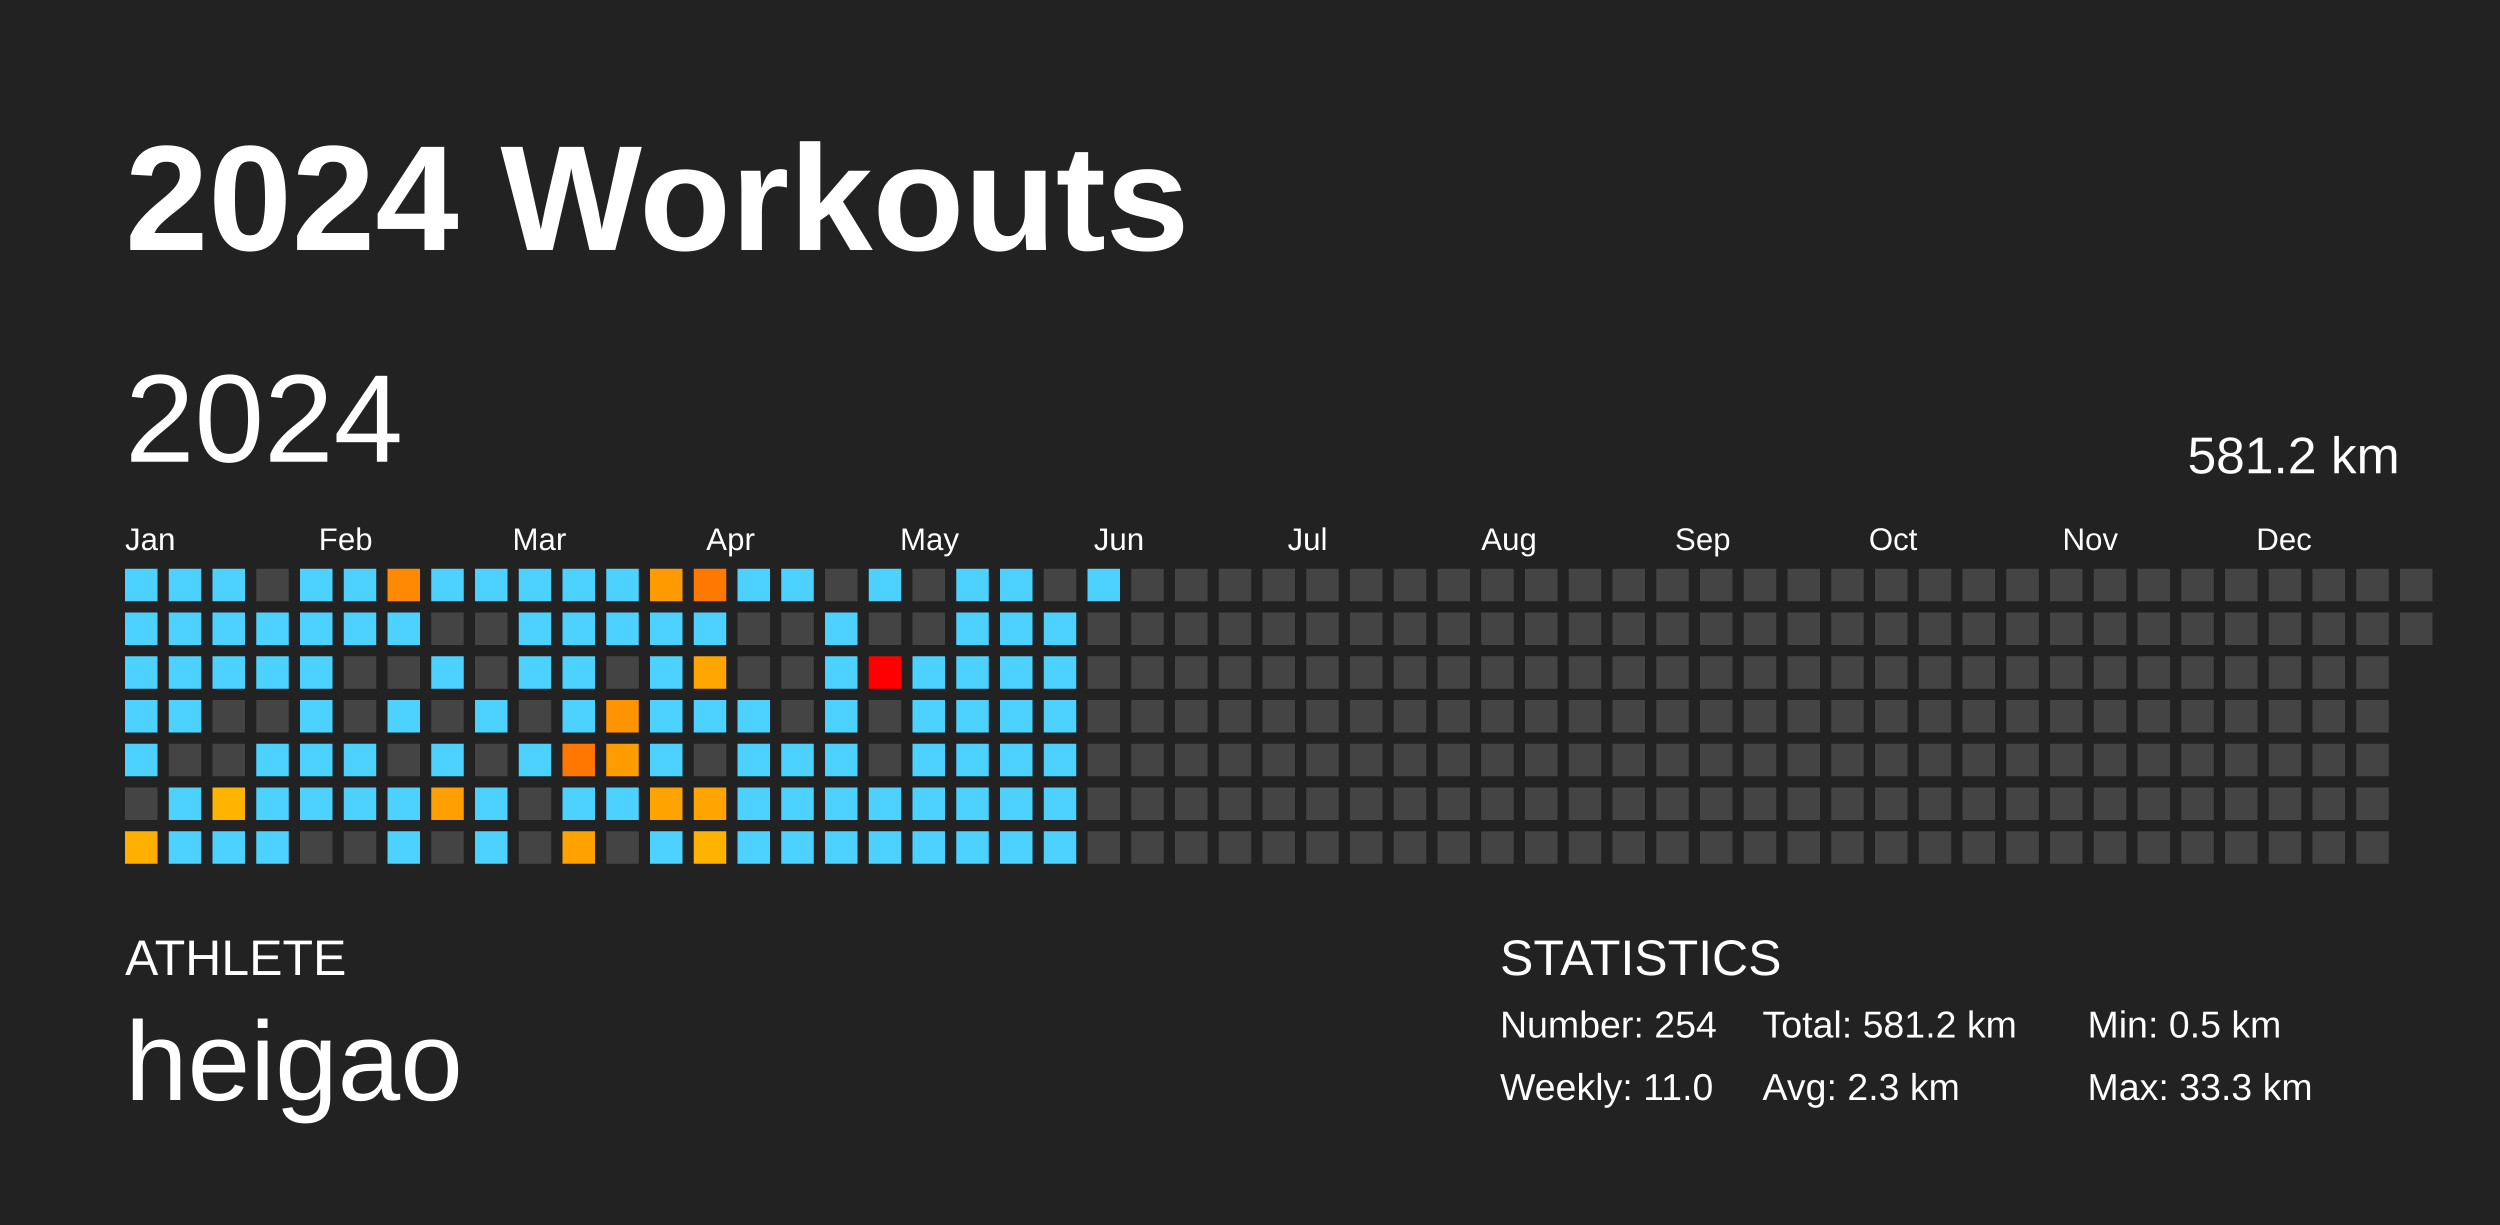
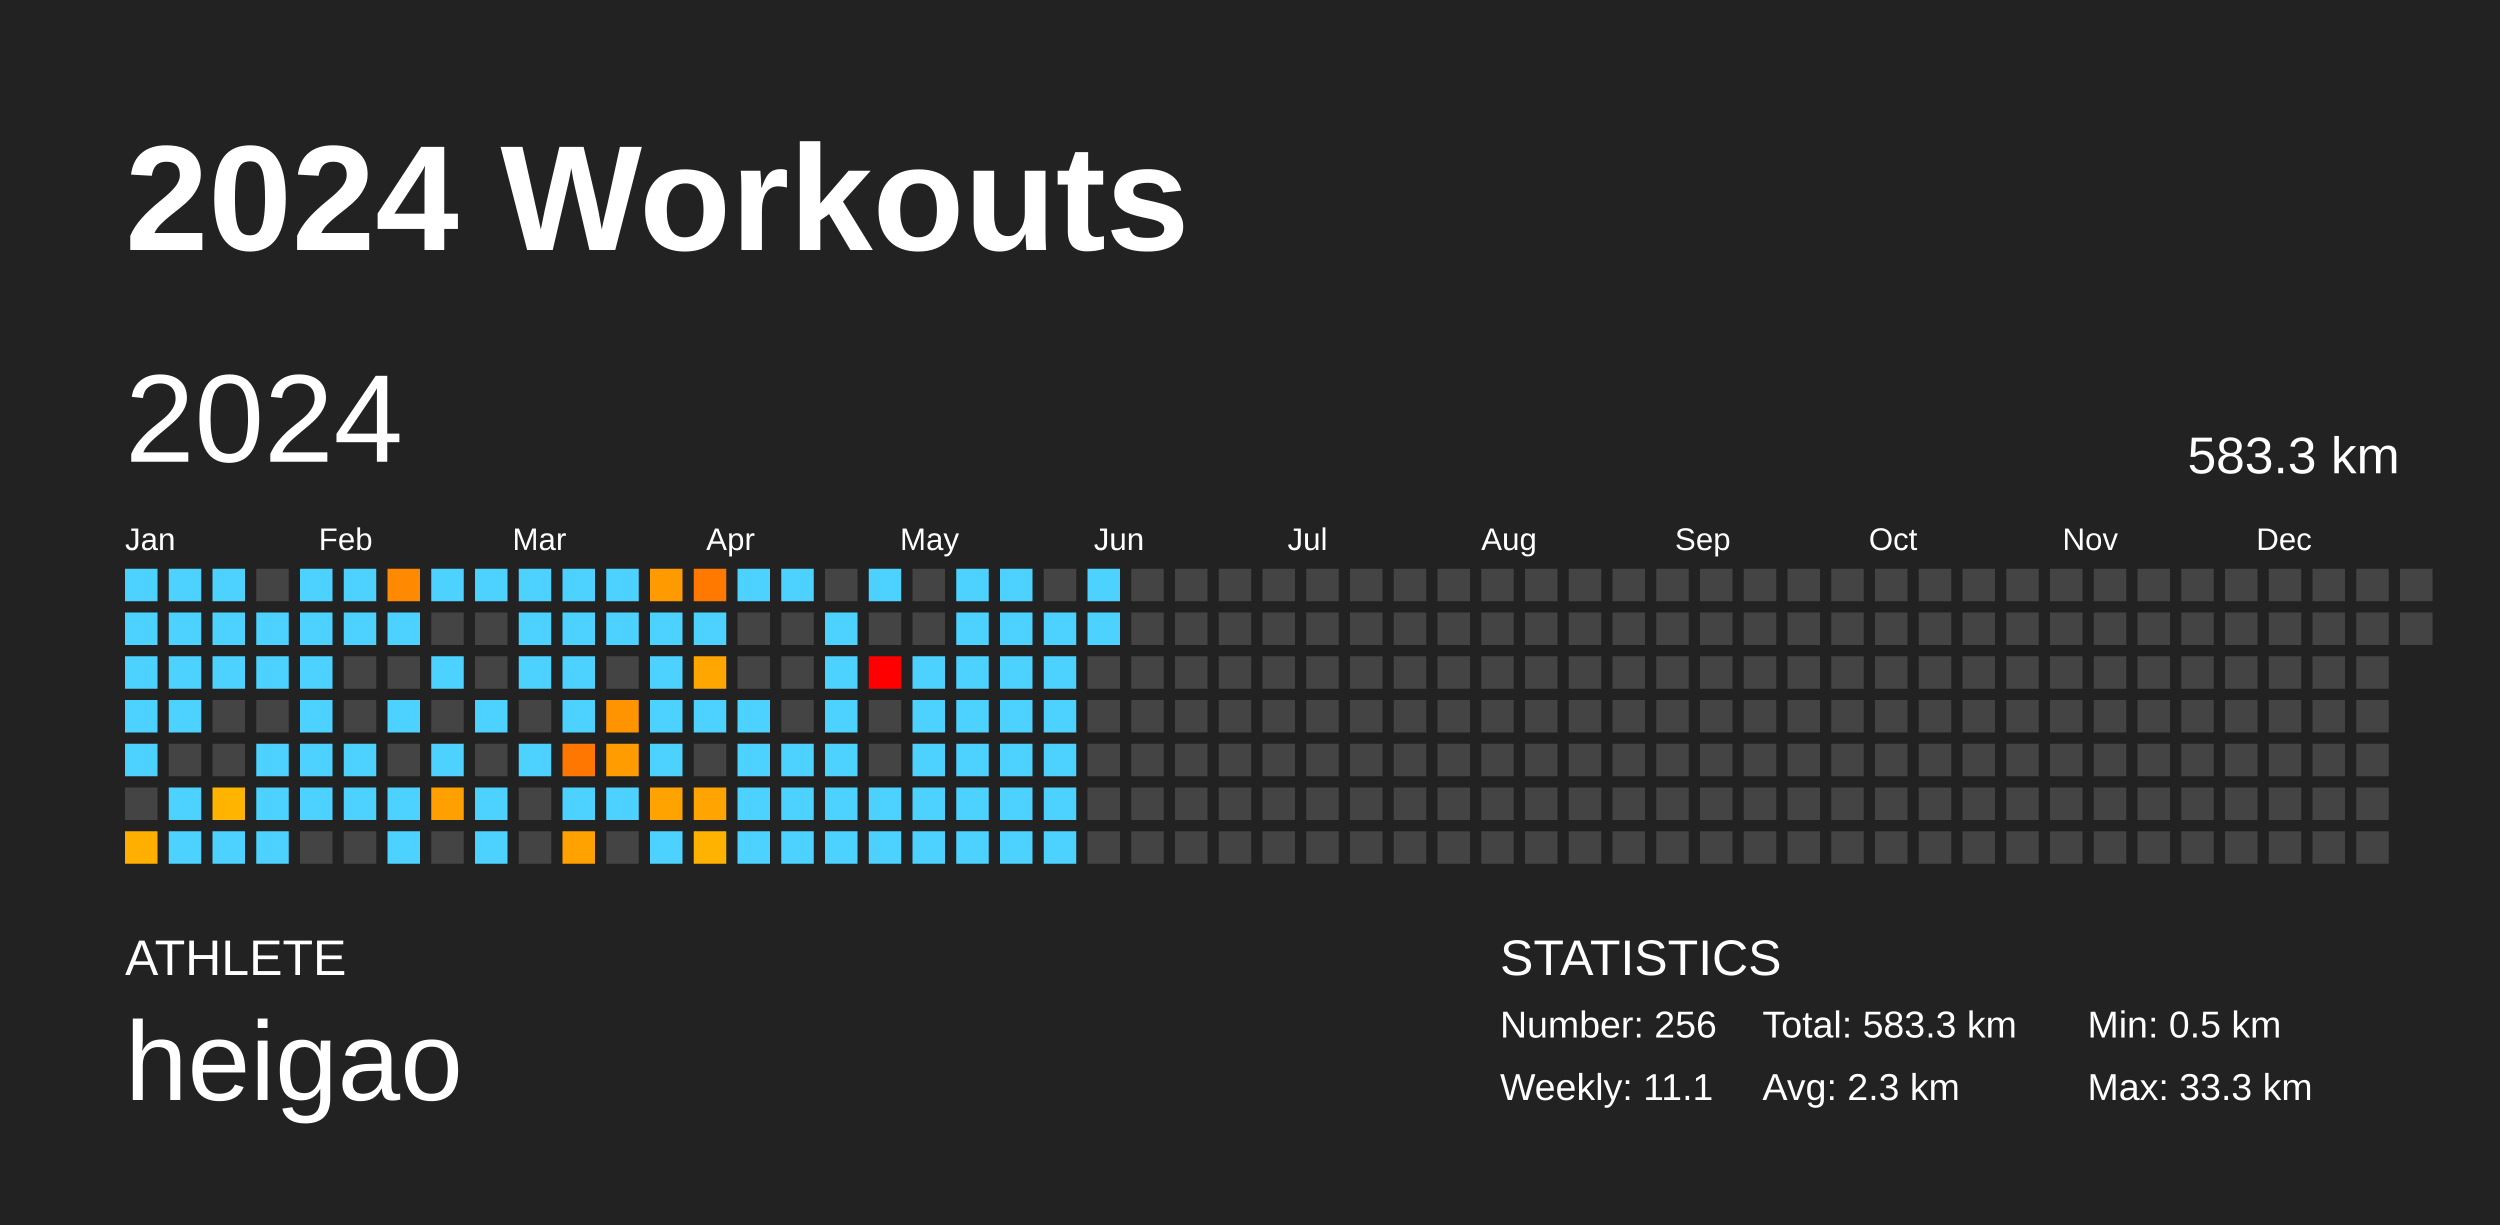
<svg xmlns="http://www.w3.org/2000/svg" baseProfile="full" height="98mm" version="1.1" viewBox="0,0,200,98" width="200mm">
  <defs />
  <rect fill="#222222" height="98" width="200" x="0" y="0" />
  <text fill="#FFFFFF" style="font-size:12px; font-family:Arial; font-weight:bold;" x="10" y="20">2024 Workouts</text>
  <text fill="#FFFFFF" style="font-size:4px; font-family:Arial" x="10" y="78">ATHLETE</text>
  <text fill="#FFFFFF" style="font-size:9px; font-family:Arial" x="10" y="88">heigao</text>
  <text fill="#FFFFFF" style="font-size:4px; font-family:Arial" x="120" y="78">STATISTICS</text>
-   <text fill="#FFFFFF" style="font-size:3px; font-family:Arial" x="120" y="83">Number: 254</text>
-   <text fill="#FFFFFF" style="font-size:3px; font-family:Arial" x="120" y="88">Weekly: 11.0</text>
-   <text fill="#FFFFFF" style="font-size:3px; font-family:Arial" x="141" y="83">Total: 581.2 km</text>
+   <text fill="#FFFFFF" style="font-size:3px; font-family:Arial" x="120" y="83">Number: 256</text>
+   <text fill="#FFFFFF" style="font-size:3px; font-family:Arial" x="120" y="88">Weekly: 11.1</text>
+   <text fill="#FFFFFF" style="font-size:3px; font-family:Arial" x="141" y="83">Total: 583.3 km</text>
  <text fill="#FFFFFF" style="font-size:3px; font-family:Arial" x="141" y="88">Avg: 2.3 km</text>
  <text fill="#FFFFFF" style="font-size:3px; font-family:Arial" x="167" y="83">Min: 0.5 km</text>
  <text fill="#FFFFFF" style="font-size:3px; font-family:Arial" x="167" y="88">Max: 33.3 km</text>
  <text dominant-baseline="hanging" fill="#FFFFFF" style="font-size:10.0px; font-family:Arial;" x="10" y="30">2024</text>
-   <text dominant-baseline="hanging" fill="#FFFFFF" style="font-size:4.125px; font-family:Arial;" x="175" y="35">581.2 km</text>
+   <text dominant-baseline="hanging" fill="#FFFFFF" style="font-size:4.125px; font-family:Arial;" x="175" y="35">583.3 km</text>
  <text fill="#FFFFFF" style="font-size:2.5px; font-family:Arial" x="10.0" y="44">Jan</text>
  <text fill="#FFFFFF" style="font-size:2.5px; font-family:Arial" x="25.5" y="44">Feb</text>
  <text fill="#FFFFFF" style="font-size:2.5px; font-family:Arial" x="41.0" y="44">Mar</text>
  <text fill="#FFFFFF" style="font-size:2.5px; font-family:Arial" x="56.5" y="44">Apr</text>
  <text fill="#FFFFFF" style="font-size:2.5px; font-family:Arial" x="72.0" y="44">May</text>
  <text fill="#FFFFFF" style="font-size:2.5px; font-family:Arial" x="87.5" y="44">Jun</text>
  <text fill="#FFFFFF" style="font-size:2.5px; font-family:Arial" x="103.0" y="44">Jul</text>
  <text fill="#FFFFFF" style="font-size:2.5px; font-family:Arial" x="118.5" y="44">Aug</text>
  <text fill="#FFFFFF" style="font-size:2.5px; font-family:Arial" x="134.0" y="44">Sep</text>
  <text fill="#FFFFFF" style="font-size:2.5px; font-family:Arial" x="149.5" y="44">Oct</text>
  <text fill="#FFFFFF" style="font-size:2.5px; font-family:Arial" x="165.0" y="44">Nov</text>
  <text fill="#FFFFFF" style="font-size:2.5px; font-family:Arial" x="180.5" y="44">Dec</text>
  <rect fill="#4dd2ff" height="2.6" width="2.6" x="10.0" y="45.5" />
  <rect fill="#4dd2ff" height="2.6" width="2.6" x="10.0" y="49.0" />
  <rect fill="#4dd2ff" height="2.6" width="2.6" x="10.0" y="52.5" />
  <rect fill="#4dd2ff" height="2.6" width="2.6" x="10.0" y="56.0" />
  <rect fill="#4dd2ff" height="2.6" width="2.6" x="10.0" y="59.5" />
  <rect fill="#444444" height="2.6" width="2.6" x="10.0" y="63.0" />
  <rect fill="#ffaf00" height="2.6" width="2.6" x="10.0" y="66.5" />
  <rect fill="#4dd2ff" height="2.6" width="2.6" x="13.5" y="45.5" />
  <rect fill="#4dd2ff" height="2.6" width="2.6" x="13.5" y="49.0" />
  <rect fill="#4dd2ff" height="2.6" width="2.6" x="13.5" y="52.5" />
  <rect fill="#4dd2ff" height="2.6" width="2.6" x="13.5" y="56.0" />
  <rect fill="#444444" height="2.6" width="2.6" x="13.5" y="59.5" />
  <rect fill="#4dd2ff" height="2.6" width="2.6" x="13.5" y="63.0" />
  <rect fill="#4dd2ff" height="2.6" width="2.6" x="13.5" y="66.5" />
  <rect fill="#4dd2ff" height="2.6" width="2.6" x="17.0" y="45.5" />
  <rect fill="#4dd2ff" height="2.6" width="2.6" x="17.0" y="49.0" />
  <rect fill="#4dd2ff" height="2.6" width="2.6" x="17.0" y="52.5" />
  <rect fill="#444444" height="2.6" width="2.6" x="17.0" y="56.0" />
  <rect fill="#444444" height="2.6" width="2.6" x="17.0" y="59.5" />
  <rect fill="#ffb400" height="2.6" width="2.6" x="17.0" y="63.0" />
  <rect fill="#4dd2ff" height="2.6" width="2.6" x="17.0" y="66.5" />
  <rect fill="#444444" height="2.6" width="2.6" x="20.5" y="45.5" />
  <rect fill="#4dd2ff" height="2.6" width="2.6" x="20.5" y="49.0" />
  <rect fill="#4dd2ff" height="2.6" width="2.6" x="20.5" y="52.5" />
  <rect fill="#444444" height="2.6" width="2.6" x="20.5" y="56.0" />
  <rect fill="#4dd2ff" height="2.6" width="2.6" x="20.5" y="59.5" />
  <rect fill="#4dd2ff" height="2.6" width="2.6" x="20.5" y="63.0" />
  <rect fill="#4dd2ff" height="2.6" width="2.6" x="20.5" y="66.5" />
  <rect fill="#4dd2ff" height="2.6" width="2.6" x="24.0" y="45.5" />
  <rect fill="#4dd2ff" height="2.6" width="2.6" x="24.0" y="49.0" />
  <rect fill="#4dd2ff" height="2.6" width="2.6" x="24.0" y="52.5" />
  <rect fill="#4dd2ff" height="2.6" width="2.6" x="24.0" y="56.0" />
  <rect fill="#4dd2ff" height="2.6" width="2.6" x="24.0" y="59.5" />
  <rect fill="#4dd2ff" height="2.6" width="2.6" x="24.0" y="63.0" />
  <rect fill="#444444" height="2.6" width="2.6" x="24.0" y="66.5" />
  <rect fill="#4dd2ff" height="2.6" width="2.6" x="27.5" y="45.5" />
  <rect fill="#4dd2ff" height="2.6" width="2.6" x="27.5" y="49.0" />
  <rect fill="#444444" height="2.6" width="2.6" x="27.5" y="52.5" />
  <rect fill="#444444" height="2.6" width="2.6" x="27.5" y="56.0" />
  <rect fill="#4dd2ff" height="2.6" width="2.6" x="27.5" y="59.5" />
  <rect fill="#4dd2ff" height="2.6" width="2.6" x="27.5" y="63.0" />
  <rect fill="#444444" height="2.6" width="2.6" x="27.5" y="66.5" />
  <rect fill="#ff8900" height="2.6" width="2.6" x="31.0" y="45.5" />
  <rect fill="#4dd2ff" height="2.6" width="2.6" x="31.0" y="49.0" />
  <rect fill="#444444" height="2.6" width="2.6" x="31.0" y="52.5" />
  <rect fill="#4dd2ff" height="2.6" width="2.6" x="31.0" y="56.0" />
  <rect fill="#444444" height="2.6" width="2.6" x="31.0" y="59.5" />
  <rect fill="#4dd2ff" height="2.6" width="2.6" x="31.0" y="63.0" />
  <rect fill="#4dd2ff" height="2.6" width="2.6" x="31.0" y="66.5" />
  <rect fill="#4dd2ff" height="2.6" width="2.6" x="34.5" y="45.5" />
  <rect fill="#444444" height="2.6" width="2.6" x="34.5" y="49.0" />
  <rect fill="#4dd2ff" height="2.6" width="2.6" x="34.5" y="52.5" />
  <rect fill="#444444" height="2.6" width="2.6" x="34.5" y="56.0" />
  <rect fill="#4dd2ff" height="2.6" width="2.6" x="34.5" y="59.5" />
  <rect fill="#ffa000" height="2.6" width="2.6" x="34.5" y="63.0" />
  <rect fill="#444444" height="2.6" width="2.6" x="34.5" y="66.5" />
  <rect fill="#4dd2ff" height="2.6" width="2.6" x="38.0" y="45.5" />
  <rect fill="#444444" height="2.6" width="2.6" x="38.0" y="49.0" />
  <rect fill="#444444" height="2.6" width="2.6" x="38.0" y="52.5" />
  <rect fill="#4dd2ff" height="2.6" width="2.6" x="38.0" y="56.0" />
  <rect fill="#444444" height="2.6" width="2.6" x="38.0" y="59.5" />
  <rect fill="#4dd2ff" height="2.6" width="2.6" x="38.0" y="63.0" />
  <rect fill="#4dd2ff" height="2.6" width="2.6" x="38.0" y="66.5" />
  <rect fill="#4dd2ff" height="2.6" width="2.6" x="41.5" y="45.5" />
  <rect fill="#4dd2ff" height="2.6" width="2.6" x="41.5" y="49.0" />
  <rect fill="#4dd2ff" height="2.6" width="2.6" x="41.5" y="52.5" />
  <rect fill="#444444" height="2.6" width="2.6" x="41.5" y="56.0" />
  <rect fill="#4dd2ff" height="2.6" width="2.6" x="41.5" y="59.5" />
  <rect fill="#444444" height="2.6" width="2.6" x="41.5" y="63.0" />
  <rect fill="#444444" height="2.6" width="2.6" x="41.5" y="66.5" />
  <rect fill="#4dd2ff" height="2.6" width="2.6" x="45.0" y="45.5" />
  <rect fill="#4dd2ff" height="2.6" width="2.6" x="45.0" y="49.0" />
  <rect fill="#4dd2ff" height="2.6" width="2.6" x="45.0" y="52.5" />
  <rect fill="#4dd2ff" height="2.6" width="2.6" x="45.0" y="56.0" />
  <rect fill="#ff7600" height="2.6" width="2.6" x="45.0" y="59.5" />
  <rect fill="#4dd2ff" height="2.6" width="2.6" x="45.0" y="63.0" />
  <rect fill="#ffa200" height="2.6" width="2.6" x="45.0" y="66.5" />
  <rect fill="#4dd2ff" height="2.6" width="2.6" x="48.5" y="45.5" />
  <rect fill="#4dd2ff" height="2.6" width="2.6" x="48.5" y="49.0" />
  <rect fill="#444444" height="2.6" width="2.6" x="48.5" y="52.5" />
  <rect fill="#ff9400" height="2.6" width="2.6" x="48.5" y="56.0" />
  <rect fill="#ff9c00" height="2.6" width="2.6" x="48.5" y="59.5" />
  <rect fill="#4dd2ff" height="2.6" width="2.6" x="48.5" y="63.0" />
  <rect fill="#444444" height="2.6" width="2.6" x="48.5" y="66.5" />
  <rect fill="#ff9b00" height="2.6" width="2.6" x="52.0" y="45.5" />
  <rect fill="#4dd2ff" height="2.6" width="2.6" x="52.0" y="49.0" />
  <rect fill="#4dd2ff" height="2.6" width="2.6" x="52.0" y="52.5" />
  <rect fill="#4dd2ff" height="2.6" width="2.6" x="52.0" y="56.0" />
  <rect fill="#4dd2ff" height="2.6" width="2.6" x="52.0" y="59.5" />
  <rect fill="#ffa300" height="2.6" width="2.6" x="52.0" y="63.0" />
  <rect fill="#4dd2ff" height="2.6" width="2.6" x="52.0" y="66.5" />
  <rect fill="#ff7800" height="2.6" width="2.6" x="55.5" y="45.5" />
  <rect fill="#4dd2ff" height="2.6" width="2.6" x="55.5" y="49.0" />
  <rect fill="#ffa600" height="2.6" width="2.6" x="55.5" y="52.5" />
  <rect fill="#4dd2ff" height="2.6" width="2.6" x="55.5" y="56.0" />
  <rect fill="#444444" height="2.6" width="2.6" x="55.5" y="59.5" />
  <rect fill="#ffa400" height="2.6" width="2.6" x="55.5" y="63.0" />
  <rect fill="#ffb300" height="2.6" width="2.6" x="55.5" y="66.5" />
  <rect fill="#4dd2ff" height="2.6" width="2.6" x="59.0" y="45.5" />
  <rect fill="#444444" height="2.6" width="2.6" x="59.0" y="49.0" />
  <rect fill="#444444" height="2.6" width="2.6" x="59.0" y="52.5" />
  <rect fill="#4dd2ff" height="2.6" width="2.6" x="59.0" y="56.0" />
  <rect fill="#4dd2ff" height="2.6" width="2.6" x="59.0" y="59.5" />
  <rect fill="#4dd2ff" height="2.6" width="2.6" x="59.0" y="63.0" />
  <rect fill="#4dd2ff" height="2.6" width="2.6" x="59.0" y="66.5" />
  <rect fill="#4dd2ff" height="2.6" width="2.6" x="62.5" y="45.5" />
  <rect fill="#444444" height="2.6" width="2.6" x="62.5" y="49.0" />
  <rect fill="#444444" height="2.6" width="2.6" x="62.5" y="52.5" />
  <rect fill="#444444" height="2.6" width="2.6" x="62.5" y="56.0" />
  <rect fill="#4dd2ff" height="2.6" width="2.6" x="62.5" y="59.5" />
  <rect fill="#4dd2ff" height="2.6" width="2.6" x="62.5" y="63.0" />
  <rect fill="#4dd2ff" height="2.6" width="2.6" x="62.5" y="66.5" />
  <rect fill="#444444" height="2.6" width="2.6" x="66.0" y="45.5" />
  <rect fill="#4dd2ff" height="2.6" width="2.6" x="66.0" y="49.0" />
  <rect fill="#4dd2ff" height="2.6" width="2.6" x="66.0" y="52.5" />
  <rect fill="#4dd2ff" height="2.6" width="2.6" x="66.0" y="56.0" />
  <rect fill="#4dd2ff" height="2.6" width="2.6" x="66.0" y="59.5" />
  <rect fill="#4dd2ff" height="2.6" width="2.6" x="66.0" y="63.0" />
  <rect fill="#4dd2ff" height="2.6" width="2.6" x="66.0" y="66.5" />
  <rect fill="#4dd2ff" height="2.6" width="2.6" x="69.5" y="45.5" />
  <rect fill="#444444" height="2.6" width="2.6" x="69.5" y="49.0" />
  <rect fill="red" height="2.6" width="2.6" x="69.5" y="52.5" />
  <rect fill="#444444" height="2.6" width="2.6" x="69.5" y="56.0" />
  <rect fill="#444444" height="2.6" width="2.6" x="69.5" y="59.5" />
  <rect fill="#4dd2ff" height="2.6" width="2.6" x="69.5" y="63.0" />
  <rect fill="#4dd2ff" height="2.6" width="2.6" x="69.5" y="66.5" />
  <rect fill="#444444" height="2.6" width="2.6" x="73.0" y="45.5" />
  <rect fill="#444444" height="2.6" width="2.6" x="73.0" y="49.0" />
  <rect fill="#4dd2ff" height="2.6" width="2.6" x="73.0" y="52.5" />
  <rect fill="#4dd2ff" height="2.6" width="2.6" x="73.0" y="56.0" />
  <rect fill="#4dd2ff" height="2.6" width="2.6" x="73.0" y="59.5" />
  <rect fill="#4dd2ff" height="2.6" width="2.6" x="73.0" y="63.0" />
  <rect fill="#4dd2ff" height="2.6" width="2.6" x="73.0" y="66.5" />
  <rect fill="#4dd2ff" height="2.6" width="2.6" x="76.5" y="45.5" />
  <rect fill="#4dd2ff" height="2.6" width="2.6" x="76.5" y="49.0" />
  <rect fill="#4dd2ff" height="2.6" width="2.6" x="76.5" y="52.5" />
  <rect fill="#4dd2ff" height="2.6" width="2.6" x="76.5" y="56.0" />
  <rect fill="#4dd2ff" height="2.6" width="2.6" x="76.5" y="59.5" />
  <rect fill="#4dd2ff" height="2.6" width="2.6" x="76.5" y="63.0" />
  <rect fill="#4dd2ff" height="2.6" width="2.6" x="76.5" y="66.5" />
  <rect fill="#4dd2ff" height="2.6" width="2.6" x="80.0" y="45.5" />
  <rect fill="#4dd2ff" height="2.6" width="2.6" x="80.0" y="49.0" />
  <rect fill="#4dd2ff" height="2.6" width="2.6" x="80.0" y="52.5" />
  <rect fill="#4dd2ff" height="2.6" width="2.6" x="80.0" y="56.0" />
  <rect fill="#4dd2ff" height="2.6" width="2.6" x="80.0" y="59.5" />
  <rect fill="#4dd2ff" height="2.6" width="2.6" x="80.0" y="63.0" />
  <rect fill="#4dd2ff" height="2.6" width="2.6" x="80.0" y="66.5" />
  <rect fill="#444444" height="2.6" width="2.6" x="83.5" y="45.5" />
  <rect fill="#4dd2ff" height="2.6" width="2.6" x="83.5" y="49.0" />
  <rect fill="#4dd2ff" height="2.6" width="2.6" x="83.5" y="52.5" />
  <rect fill="#4dd2ff" height="2.6" width="2.6" x="83.5" y="56.0" />
  <rect fill="#4dd2ff" height="2.6" width="2.6" x="83.5" y="59.5" />
  <rect fill="#4dd2ff" height="2.6" width="2.6" x="83.5" y="63.0" />
  <rect fill="#4dd2ff" height="2.6" width="2.6" x="83.5" y="66.5" />
  <rect fill="#4dd2ff" height="2.6" width="2.6" x="87.0" y="45.5" />
-   <rect fill="#444444" height="2.6" width="2.6" x="87.0" y="49.0" />
+   <rect fill="#4dd2ff" height="2.6" width="2.6" x="87.0" y="49.0" />
  <rect fill="#444444" height="2.6" width="2.6" x="87.0" y="52.5" />
  <rect fill="#444444" height="2.6" width="2.6" x="87.0" y="56.0" />
  <rect fill="#444444" height="2.6" width="2.6" x="87.0" y="59.5" />
  <rect fill="#444444" height="2.6" width="2.6" x="87.0" y="63.0" />
  <rect fill="#444444" height="2.6" width="2.6" x="87.0" y="66.5" />
  <rect fill="#444444" height="2.6" width="2.6" x="90.5" y="45.5" />
  <rect fill="#444444" height="2.6" width="2.6" x="90.5" y="49.0" />
  <rect fill="#444444" height="2.6" width="2.6" x="90.5" y="52.5" />
  <rect fill="#444444" height="2.6" width="2.6" x="90.5" y="56.0" />
  <rect fill="#444444" height="2.6" width="2.6" x="90.5" y="59.5" />
  <rect fill="#444444" height="2.6" width="2.6" x="90.5" y="63.0" />
  <rect fill="#444444" height="2.6" width="2.6" x="90.5" y="66.5" />
  <rect fill="#444444" height="2.6" width="2.6" x="94.0" y="45.5" />
  <rect fill="#444444" height="2.6" width="2.6" x="94.0" y="49.0" />
  <rect fill="#444444" height="2.6" width="2.6" x="94.0" y="52.5" />
  <rect fill="#444444" height="2.6" width="2.6" x="94.0" y="56.0" />
  <rect fill="#444444" height="2.6" width="2.6" x="94.0" y="59.5" />
  <rect fill="#444444" height="2.6" width="2.6" x="94.0" y="63.0" />
  <rect fill="#444444" height="2.6" width="2.6" x="94.0" y="66.5" />
  <rect fill="#444444" height="2.6" width="2.6" x="97.5" y="45.5" />
  <rect fill="#444444" height="2.6" width="2.6" x="97.5" y="49.0" />
  <rect fill="#444444" height="2.6" width="2.6" x="97.5" y="52.5" />
  <rect fill="#444444" height="2.6" width="2.6" x="97.5" y="56.0" />
  <rect fill="#444444" height="2.6" width="2.6" x="97.5" y="59.5" />
  <rect fill="#444444" height="2.6" width="2.6" x="97.5" y="63.0" />
  <rect fill="#444444" height="2.6" width="2.6" x="97.5" y="66.5" />
  <rect fill="#444444" height="2.6" width="2.6" x="101.0" y="45.5" />
  <rect fill="#444444" height="2.6" width="2.6" x="101.0" y="49.0" />
  <rect fill="#444444" height="2.6" width="2.6" x="101.0" y="52.5" />
  <rect fill="#444444" height="2.6" width="2.6" x="101.0" y="56.0" />
  <rect fill="#444444" height="2.6" width="2.6" x="101.0" y="59.5" />
  <rect fill="#444444" height="2.6" width="2.6" x="101.0" y="63.0" />
  <rect fill="#444444" height="2.6" width="2.6" x="101.0" y="66.5" />
  <rect fill="#444444" height="2.6" width="2.6" x="104.5" y="45.5" />
  <rect fill="#444444" height="2.6" width="2.6" x="104.5" y="49.0" />
  <rect fill="#444444" height="2.6" width="2.6" x="104.5" y="52.5" />
  <rect fill="#444444" height="2.6" width="2.6" x="104.5" y="56.0" />
  <rect fill="#444444" height="2.6" width="2.6" x="104.5" y="59.5" />
  <rect fill="#444444" height="2.6" width="2.6" x="104.5" y="63.0" />
  <rect fill="#444444" height="2.6" width="2.6" x="104.5" y="66.5" />
  <rect fill="#444444" height="2.6" width="2.6" x="108.0" y="45.5" />
  <rect fill="#444444" height="2.6" width="2.6" x="108.0" y="49.0" />
  <rect fill="#444444" height="2.6" width="2.6" x="108.0" y="52.5" />
  <rect fill="#444444" height="2.6" width="2.6" x="108.0" y="56.0" />
  <rect fill="#444444" height="2.6" width="2.6" x="108.0" y="59.5" />
  <rect fill="#444444" height="2.6" width="2.6" x="108.0" y="63.0" />
  <rect fill="#444444" height="2.6" width="2.6" x="108.0" y="66.5" />
  <rect fill="#444444" height="2.6" width="2.6" x="111.5" y="45.5" />
  <rect fill="#444444" height="2.6" width="2.6" x="111.5" y="49.0" />
  <rect fill="#444444" height="2.6" width="2.6" x="111.5" y="52.5" />
  <rect fill="#444444" height="2.6" width="2.6" x="111.5" y="56.0" />
  <rect fill="#444444" height="2.6" width="2.6" x="111.5" y="59.5" />
  <rect fill="#444444" height="2.6" width="2.6" x="111.5" y="63.0" />
  <rect fill="#444444" height="2.6" width="2.6" x="111.5" y="66.5" />
  <rect fill="#444444" height="2.6" width="2.6" x="115.0" y="45.5" />
  <rect fill="#444444" height="2.6" width="2.6" x="115.0" y="49.0" />
  <rect fill="#444444" height="2.6" width="2.6" x="115.0" y="52.5" />
  <rect fill="#444444" height="2.6" width="2.6" x="115.0" y="56.0" />
  <rect fill="#444444" height="2.6" width="2.6" x="115.0" y="59.5" />
  <rect fill="#444444" height="2.6" width="2.6" x="115.0" y="63.0" />
  <rect fill="#444444" height="2.6" width="2.6" x="115.0" y="66.5" />
  <rect fill="#444444" height="2.6" width="2.6" x="118.5" y="45.5" />
  <rect fill="#444444" height="2.6" width="2.6" x="118.5" y="49.0" />
  <rect fill="#444444" height="2.6" width="2.6" x="118.5" y="52.5" />
  <rect fill="#444444" height="2.6" width="2.6" x="118.5" y="56.0" />
  <rect fill="#444444" height="2.6" width="2.6" x="118.5" y="59.5" />
  <rect fill="#444444" height="2.6" width="2.6" x="118.5" y="63.0" />
  <rect fill="#444444" height="2.6" width="2.6" x="118.5" y="66.5" />
  <rect fill="#444444" height="2.6" width="2.6" x="122.0" y="45.5" />
  <rect fill="#444444" height="2.6" width="2.6" x="122.0" y="49.0" />
  <rect fill="#444444" height="2.6" width="2.6" x="122.0" y="52.5" />
  <rect fill="#444444" height="2.6" width="2.6" x="122.0" y="56.0" />
  <rect fill="#444444" height="2.6" width="2.6" x="122.0" y="59.5" />
  <rect fill="#444444" height="2.6" width="2.6" x="122.0" y="63.0" />
  <rect fill="#444444" height="2.6" width="2.6" x="122.0" y="66.5" />
  <rect fill="#444444" height="2.6" width="2.6" x="125.5" y="45.5" />
  <rect fill="#444444" height="2.6" width="2.6" x="125.5" y="49.0" />
  <rect fill="#444444" height="2.6" width="2.6" x="125.5" y="52.5" />
  <rect fill="#444444" height="2.6" width="2.6" x="125.5" y="56.0" />
  <rect fill="#444444" height="2.6" width="2.6" x="125.5" y="59.5" />
  <rect fill="#444444" height="2.6" width="2.6" x="125.5" y="63.0" />
  <rect fill="#444444" height="2.6" width="2.6" x="125.5" y="66.5" />
  <rect fill="#444444" height="2.6" width="2.6" x="129.0" y="45.5" />
  <rect fill="#444444" height="2.6" width="2.6" x="129.0" y="49.0" />
  <rect fill="#444444" height="2.6" width="2.6" x="129.0" y="52.5" />
  <rect fill="#444444" height="2.6" width="2.6" x="129.0" y="56.0" />
  <rect fill="#444444" height="2.6" width="2.6" x="129.0" y="59.5" />
  <rect fill="#444444" height="2.6" width="2.6" x="129.0" y="63.0" />
  <rect fill="#444444" height="2.6" width="2.6" x="129.0" y="66.5" />
  <rect fill="#444444" height="2.6" width="2.6" x="132.5" y="45.5" />
  <rect fill="#444444" height="2.6" width="2.6" x="132.5" y="49.0" />
  <rect fill="#444444" height="2.6" width="2.6" x="132.5" y="52.5" />
  <rect fill="#444444" height="2.6" width="2.6" x="132.5" y="56.0" />
  <rect fill="#444444" height="2.6" width="2.6" x="132.5" y="59.5" />
  <rect fill="#444444" height="2.6" width="2.6" x="132.5" y="63.0" />
  <rect fill="#444444" height="2.6" width="2.6" x="132.5" y="66.5" />
  <rect fill="#444444" height="2.6" width="2.6" x="136.0" y="45.5" />
  <rect fill="#444444" height="2.6" width="2.6" x="136.0" y="49.0" />
  <rect fill="#444444" height="2.6" width="2.6" x="136.0" y="52.5" />
  <rect fill="#444444" height="2.6" width="2.6" x="136.0" y="56.0" />
  <rect fill="#444444" height="2.6" width="2.6" x="136.0" y="59.5" />
  <rect fill="#444444" height="2.6" width="2.6" x="136.0" y="63.0" />
  <rect fill="#444444" height="2.6" width="2.6" x="136.0" y="66.5" />
  <rect fill="#444444" height="2.6" width="2.6" x="139.5" y="45.5" />
  <rect fill="#444444" height="2.6" width="2.6" x="139.5" y="49.0" />
  <rect fill="#444444" height="2.6" width="2.6" x="139.5" y="52.5" />
  <rect fill="#444444" height="2.6" width="2.6" x="139.5" y="56.0" />
  <rect fill="#444444" height="2.6" width="2.6" x="139.5" y="59.5" />
  <rect fill="#444444" height="2.6" width="2.6" x="139.5" y="63.0" />
  <rect fill="#444444" height="2.6" width="2.6" x="139.5" y="66.5" />
  <rect fill="#444444" height="2.6" width="2.6" x="143.0" y="45.5" />
  <rect fill="#444444" height="2.6" width="2.6" x="143.0" y="49.0" />
  <rect fill="#444444" height="2.6" width="2.6" x="143.0" y="52.5" />
  <rect fill="#444444" height="2.6" width="2.6" x="143.0" y="56.0" />
  <rect fill="#444444" height="2.6" width="2.6" x="143.0" y="59.5" />
  <rect fill="#444444" height="2.6" width="2.6" x="143.0" y="63.0" />
  <rect fill="#444444" height="2.6" width="2.6" x="143.0" y="66.5" />
  <rect fill="#444444" height="2.6" width="2.6" x="146.5" y="45.5" />
  <rect fill="#444444" height="2.6" width="2.6" x="146.5" y="49.0" />
  <rect fill="#444444" height="2.6" width="2.6" x="146.5" y="52.5" />
  <rect fill="#444444" height="2.6" width="2.6" x="146.5" y="56.0" />
  <rect fill="#444444" height="2.6" width="2.6" x="146.5" y="59.5" />
  <rect fill="#444444" height="2.6" width="2.6" x="146.5" y="63.0" />
  <rect fill="#444444" height="2.6" width="2.6" x="146.5" y="66.5" />
  <rect fill="#444444" height="2.6" width="2.6" x="150.0" y="45.5" />
  <rect fill="#444444" height="2.6" width="2.6" x="150.0" y="49.0" />
  <rect fill="#444444" height="2.6" width="2.6" x="150.0" y="52.5" />
  <rect fill="#444444" height="2.6" width="2.6" x="150.0" y="56.0" />
  <rect fill="#444444" height="2.6" width="2.6" x="150.0" y="59.5" />
  <rect fill="#444444" height="2.6" width="2.6" x="150.0" y="63.0" />
  <rect fill="#444444" height="2.6" width="2.6" x="150.0" y="66.5" />
  <rect fill="#444444" height="2.6" width="2.6" x="153.5" y="45.5" />
  <rect fill="#444444" height="2.6" width="2.6" x="153.5" y="49.0" />
  <rect fill="#444444" height="2.6" width="2.6" x="153.5" y="52.5" />
  <rect fill="#444444" height="2.6" width="2.6" x="153.5" y="56.0" />
  <rect fill="#444444" height="2.6" width="2.6" x="153.5" y="59.5" />
  <rect fill="#444444" height="2.6" width="2.6" x="153.5" y="63.0" />
  <rect fill="#444444" height="2.6" width="2.6" x="153.5" y="66.5" />
  <rect fill="#444444" height="2.6" width="2.6" x="157.0" y="45.5" />
  <rect fill="#444444" height="2.6" width="2.6" x="157.0" y="49.0" />
  <rect fill="#444444" height="2.6" width="2.6" x="157.0" y="52.5" />
  <rect fill="#444444" height="2.6" width="2.6" x="157.0" y="56.0" />
  <rect fill="#444444" height="2.6" width="2.6" x="157.0" y="59.5" />
  <rect fill="#444444" height="2.6" width="2.6" x="157.0" y="63.0" />
  <rect fill="#444444" height="2.6" width="2.6" x="157.0" y="66.5" />
  <rect fill="#444444" height="2.6" width="2.6" x="160.5" y="45.5" />
  <rect fill="#444444" height="2.6" width="2.6" x="160.5" y="49.0" />
  <rect fill="#444444" height="2.6" width="2.6" x="160.5" y="52.5" />
  <rect fill="#444444" height="2.6" width="2.6" x="160.5" y="56.0" />
  <rect fill="#444444" height="2.6" width="2.6" x="160.5" y="59.5" />
  <rect fill="#444444" height="2.6" width="2.6" x="160.5" y="63.0" />
  <rect fill="#444444" height="2.6" width="2.6" x="160.5" y="66.5" />
  <rect fill="#444444" height="2.6" width="2.6" x="164.0" y="45.5" />
  <rect fill="#444444" height="2.6" width="2.6" x="164.0" y="49.0" />
  <rect fill="#444444" height="2.6" width="2.6" x="164.0" y="52.5" />
  <rect fill="#444444" height="2.6" width="2.6" x="164.0" y="56.0" />
  <rect fill="#444444" height="2.6" width="2.6" x="164.0" y="59.5" />
  <rect fill="#444444" height="2.6" width="2.6" x="164.0" y="63.0" />
  <rect fill="#444444" height="2.6" width="2.6" x="164.0" y="66.5" />
  <rect fill="#444444" height="2.6" width="2.6" x="167.5" y="45.5" />
  <rect fill="#444444" height="2.6" width="2.6" x="167.5" y="49.0" />
  <rect fill="#444444" height="2.6" width="2.6" x="167.5" y="52.5" />
  <rect fill="#444444" height="2.6" width="2.6" x="167.5" y="56.0" />
  <rect fill="#444444" height="2.6" width="2.6" x="167.5" y="59.5" />
  <rect fill="#444444" height="2.6" width="2.6" x="167.5" y="63.0" />
  <rect fill="#444444" height="2.6" width="2.6" x="167.5" y="66.5" />
  <rect fill="#444444" height="2.6" width="2.6" x="171.0" y="45.5" />
  <rect fill="#444444" height="2.6" width="2.6" x="171.0" y="49.0" />
  <rect fill="#444444" height="2.6" width="2.6" x="171.0" y="52.5" />
  <rect fill="#444444" height="2.6" width="2.6" x="171.0" y="56.0" />
  <rect fill="#444444" height="2.6" width="2.6" x="171.0" y="59.5" />
  <rect fill="#444444" height="2.6" width="2.6" x="171.0" y="63.0" />
  <rect fill="#444444" height="2.6" width="2.6" x="171.0" y="66.5" />
  <rect fill="#444444" height="2.6" width="2.6" x="174.5" y="45.5" />
  <rect fill="#444444" height="2.6" width="2.6" x="174.5" y="49.0" />
  <rect fill="#444444" height="2.6" width="2.6" x="174.5" y="52.5" />
  <rect fill="#444444" height="2.6" width="2.6" x="174.5" y="56.0" />
  <rect fill="#444444" height="2.6" width="2.6" x="174.5" y="59.5" />
  <rect fill="#444444" height="2.6" width="2.6" x="174.5" y="63.0" />
  <rect fill="#444444" height="2.6" width="2.6" x="174.5" y="66.5" />
  <rect fill="#444444" height="2.6" width="2.6" x="178.0" y="45.5" />
  <rect fill="#444444" height="2.6" width="2.6" x="178.0" y="49.0" />
  <rect fill="#444444" height="2.6" width="2.6" x="178.0" y="52.5" />
  <rect fill="#444444" height="2.6" width="2.6" x="178.0" y="56.0" />
  <rect fill="#444444" height="2.6" width="2.6" x="178.0" y="59.5" />
  <rect fill="#444444" height="2.6" width="2.6" x="178.0" y="63.0" />
  <rect fill="#444444" height="2.6" width="2.6" x="178.0" y="66.5" />
  <rect fill="#444444" height="2.6" width="2.6" x="181.5" y="45.5" />
  <rect fill="#444444" height="2.6" width="2.6" x="181.5" y="49.0" />
  <rect fill="#444444" height="2.6" width="2.6" x="181.5" y="52.5" />
  <rect fill="#444444" height="2.6" width="2.6" x="181.5" y="56.0" />
  <rect fill="#444444" height="2.6" width="2.6" x="181.5" y="59.5" />
  <rect fill="#444444" height="2.6" width="2.6" x="181.5" y="63.0" />
  <rect fill="#444444" height="2.6" width="2.6" x="181.5" y="66.5" />
  <rect fill="#444444" height="2.6" width="2.6" x="185.0" y="45.5" />
  <rect fill="#444444" height="2.6" width="2.6" x="185.0" y="49.0" />
  <rect fill="#444444" height="2.6" width="2.6" x="185.0" y="52.5" />
  <rect fill="#444444" height="2.6" width="2.6" x="185.0" y="56.0" />
  <rect fill="#444444" height="2.6" width="2.6" x="185.0" y="59.5" />
  <rect fill="#444444" height="2.6" width="2.6" x="185.0" y="63.0" />
  <rect fill="#444444" height="2.6" width="2.6" x="185.0" y="66.5" />
  <rect fill="#444444" height="2.6" width="2.6" x="188.5" y="45.5" />
  <rect fill="#444444" height="2.6" width="2.6" x="188.5" y="49.0" />
  <rect fill="#444444" height="2.6" width="2.6" x="188.5" y="52.5" />
  <rect fill="#444444" height="2.6" width="2.6" x="188.5" y="56.0" />
  <rect fill="#444444" height="2.6" width="2.6" x="188.5" y="59.5" />
  <rect fill="#444444" height="2.6" width="2.6" x="188.5" y="63.0" />
  <rect fill="#444444" height="2.6" width="2.6" x="188.5" y="66.5" />
  <rect fill="#444444" height="2.6" width="2.6" x="192.0" y="45.5" />
  <rect fill="#444444" height="2.6" width="2.6" x="192.0" y="49.0" />
</svg>
